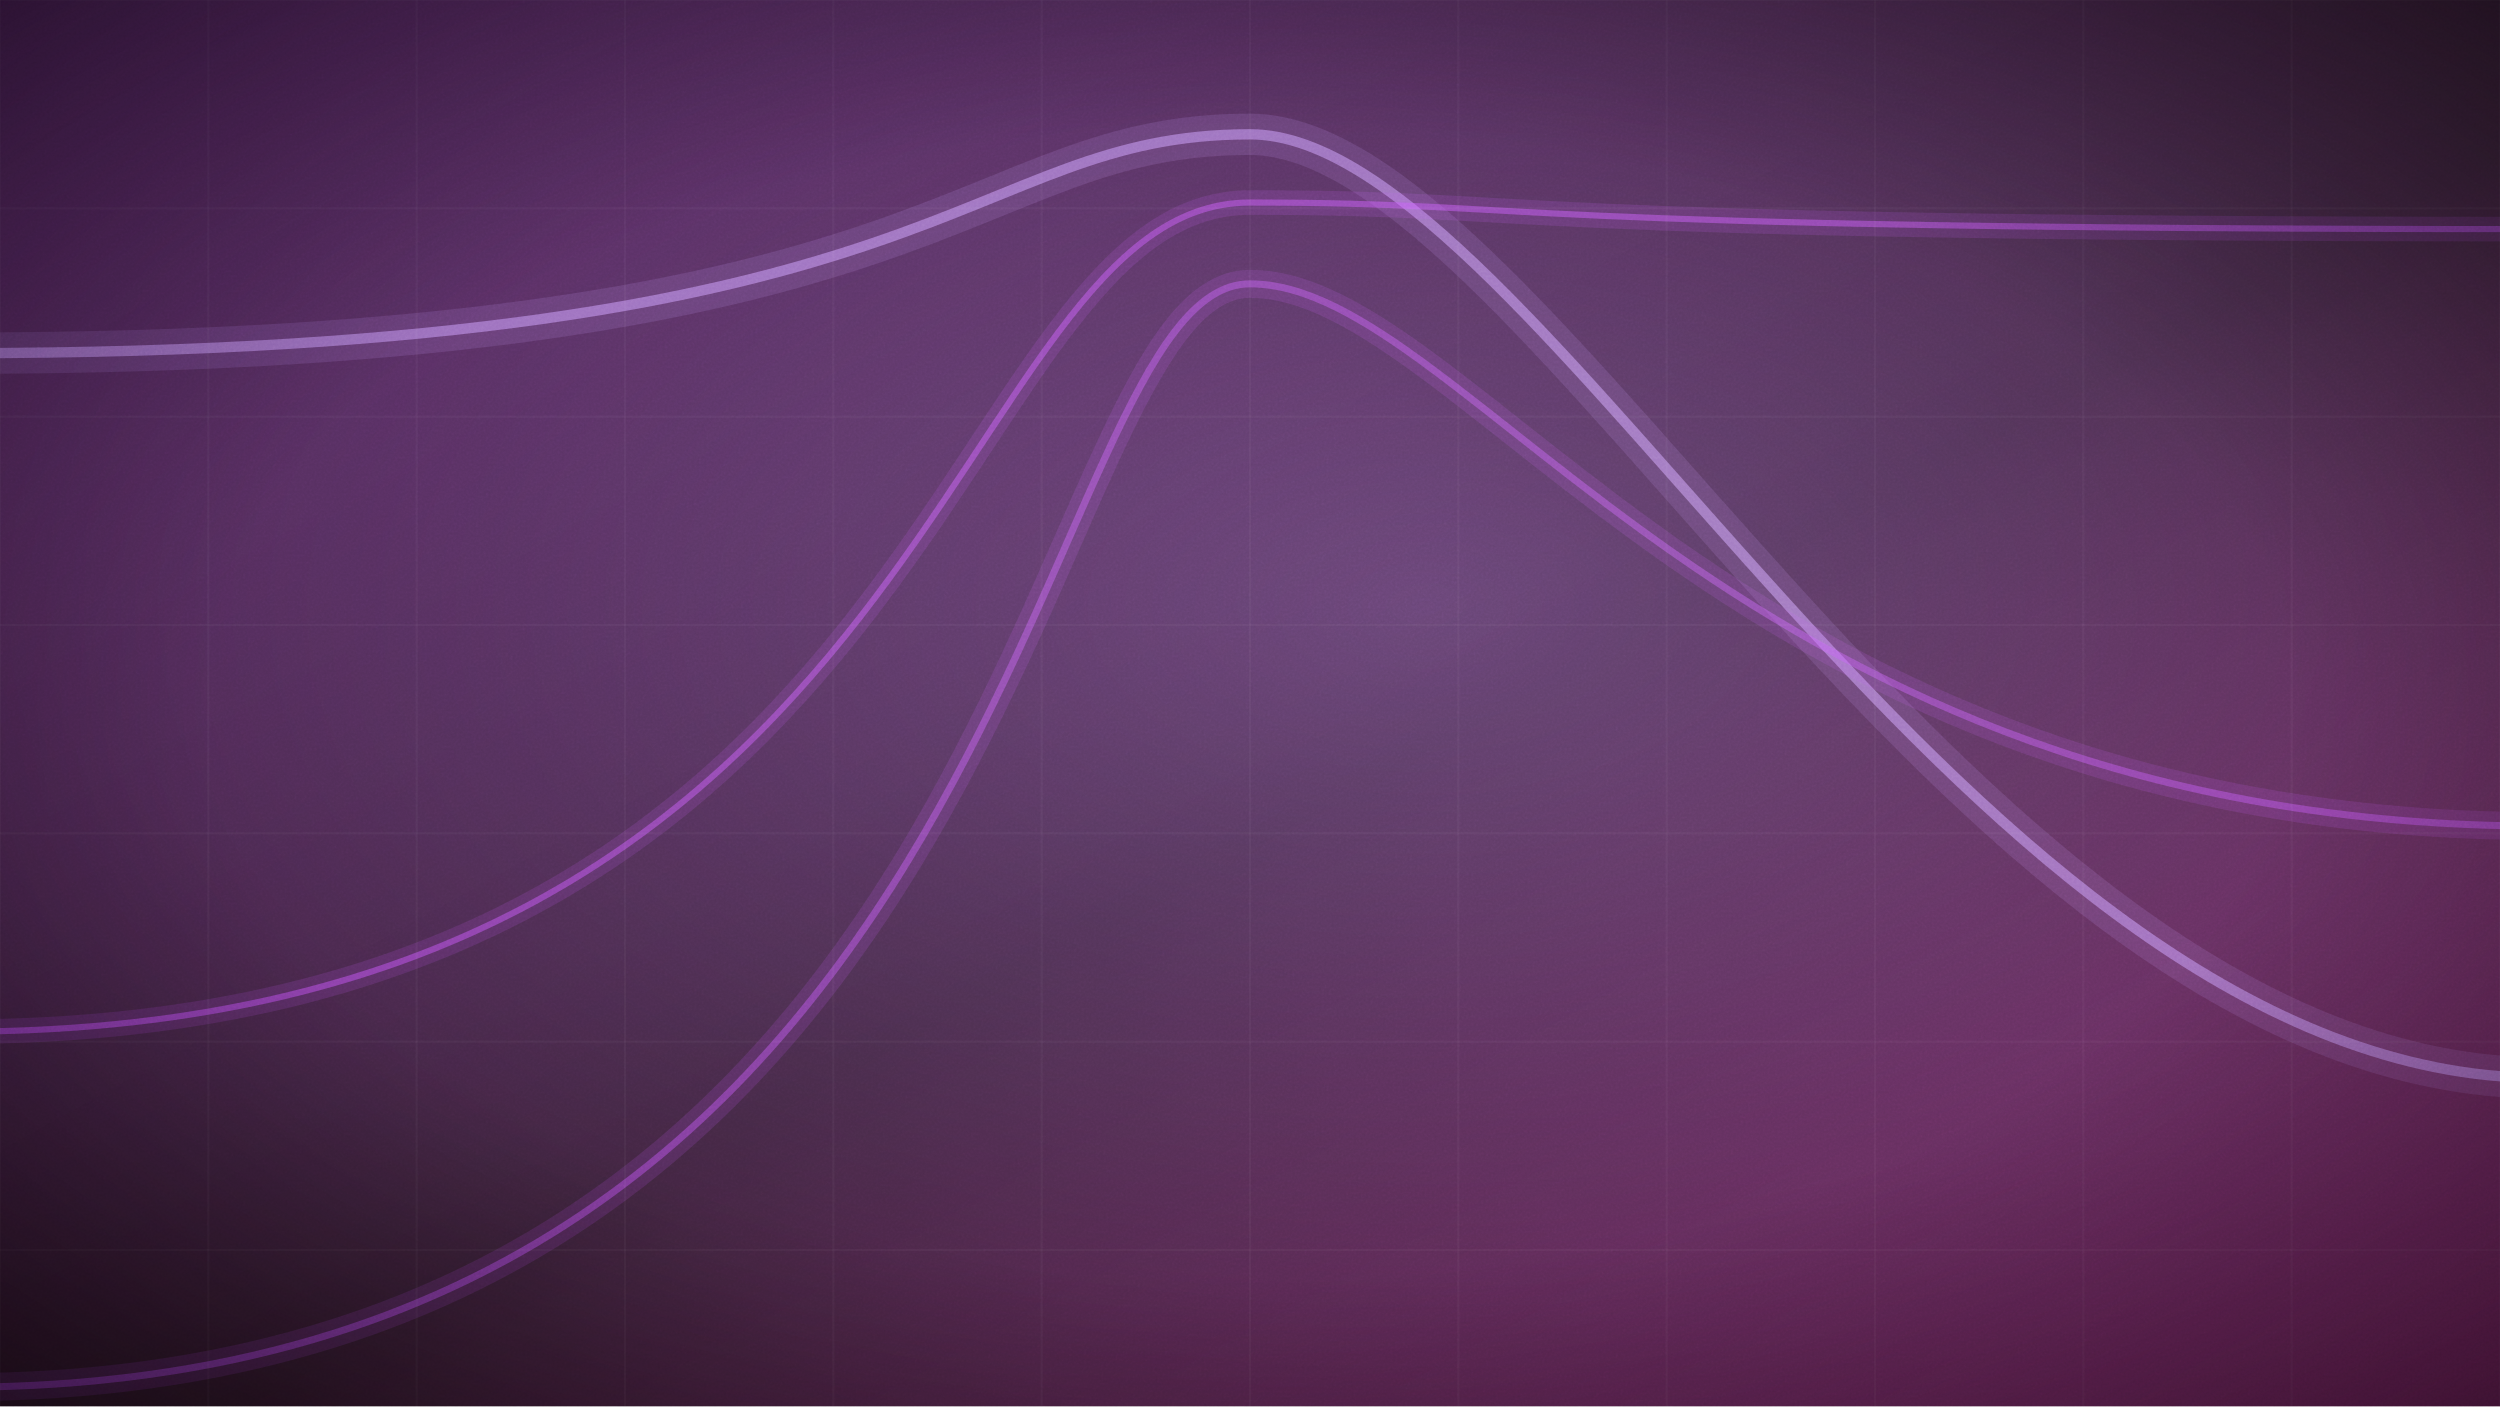
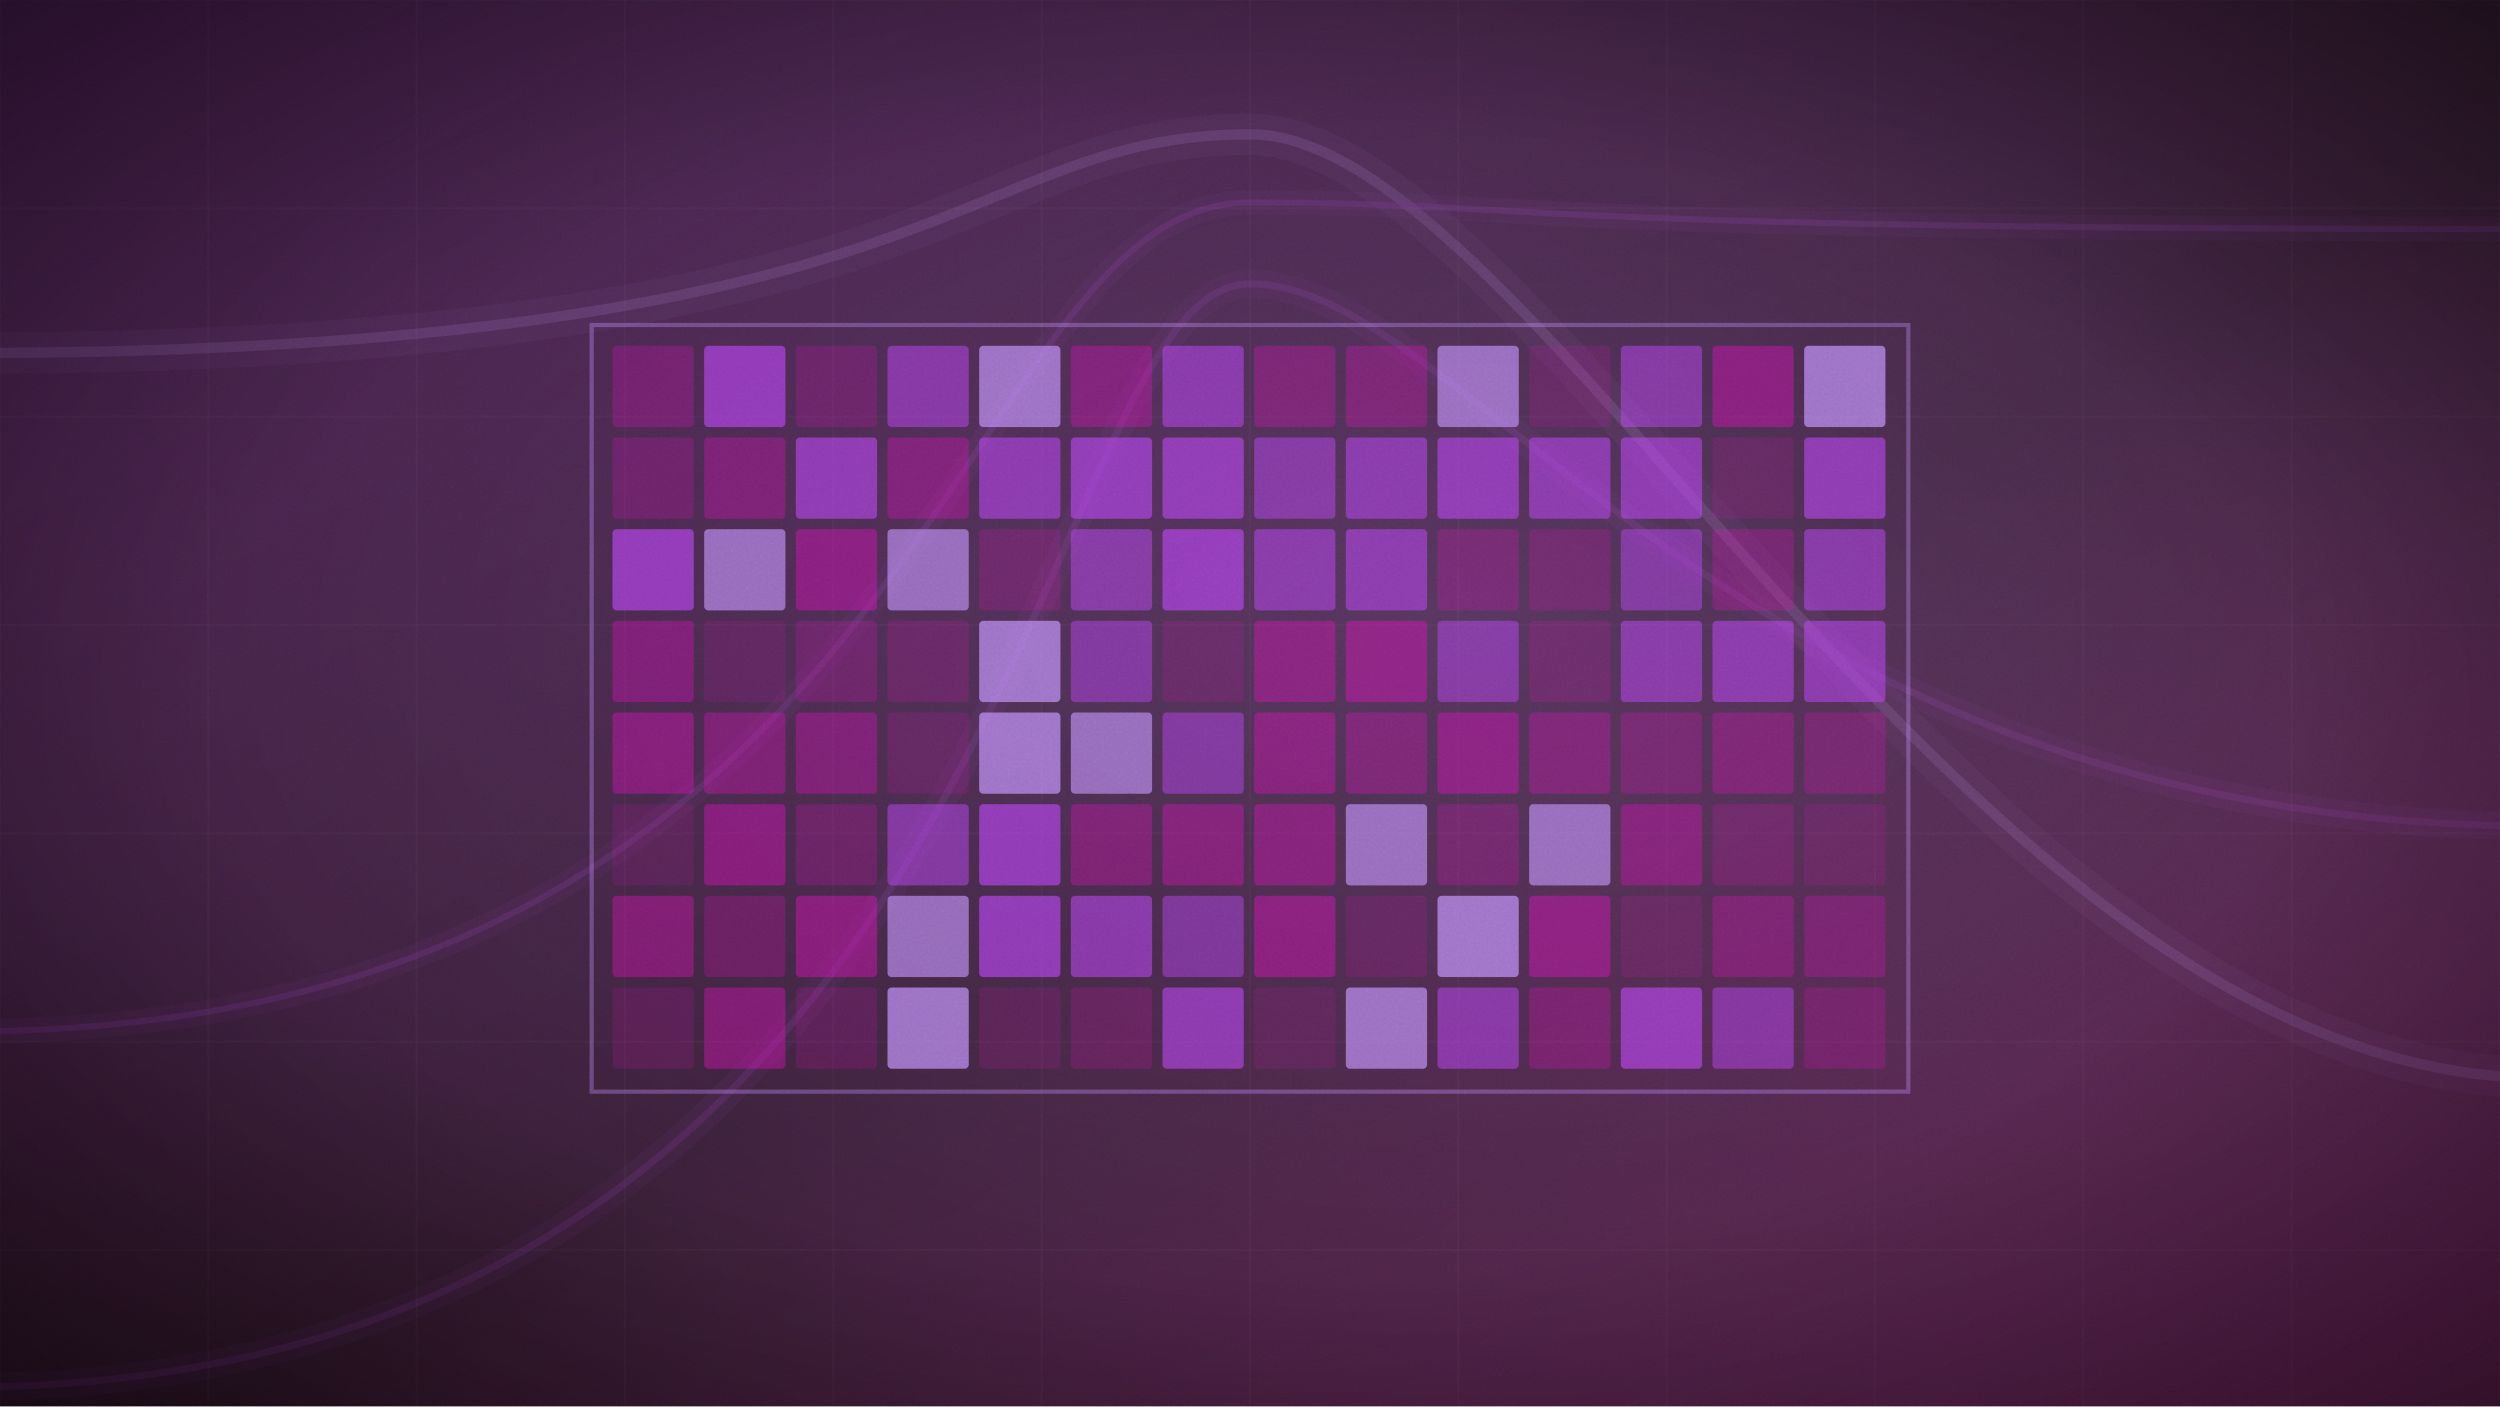
- <svg xmlns="http://www.w3.org/2000/svg" viewBox="0 0 1200 675" width="1200" height="675" role="img" aria-label="Abstract cover illustration">
+ <svg xmlns="http://www.w3.org/2000/svg" viewBox="0 0 1200 675" width="1200" height="675" role="img" aria-label="A grid of model weights at varying intensity — original cover illustration">
  <defs>
    <linearGradient id="bg" x1="0" y1="0" x2="1" y2="1">
      <stop offset="0" stop-color="#4b1b56" />
      <stop offset="0.55" stop-color="#291120" />
      <stop offset="1" stop-color="#6f1a55" />
    </linearGradient>
    <radialGradient id="core" cx="0.4" cy="0.35" r="0.75">
      <stop offset="0" stop-color="#c090f8" stop-opacity="0.95" />
      <stop offset="0.5" stop-color="#bd46f9" stop-opacity="0.55" />
      <stop offset="1" stop-color="#dd11bc" stop-opacity="0" />
    </radialGradient>
-     <radialGradient id="halo" cx="0.57" cy="0.43" r="0.85">
+     <radialGradient id="halo" cx="0.59" cy="0.45" r="0.85">
      <stop offset="0" stop-color="#c090f8" stop-opacity="0.4" />
      <stop offset="1" stop-color="#c090f8" stop-opacity="0" />
    </radialGradient>
    <radialGradient id="vig" cx="0.5" cy="0.5" r="0.75">
      <stop offset="0.55" stop-color="#000000" stop-opacity="0" />
      <stop offset="1" stop-color="#000000" stop-opacity="0.55" />
    </radialGradient>
    <filter id="grain" x="0" y="0" width="100%" height="100%">
      <feTurbulence type="fractalNoise" baseFrequency="0.85" numOctaves="3" stitchTiles="stitch" result="t" />
      <feColorMatrix type="saturate" values="0" in="t" result="g" />
    </filter>
    <clipPath id="frame">
      <rect x="0" y="0" width="1200" height="675" />
    </clipPath>
  </defs>
  <rect width="1200" height="675" fill="url(#bg)" />
-   <g clip-path="url(#frame)">
+   <g clip-path="url(#frame)" opacity="0.42">
    <path d="M -20 169.52 C 460.84 169.52, 460.84 64.47, 600 64.47 S 944.33 517.39, 1220 517.39" fill="none" stroke="#c090f8" stroke-opacity="0.55" stroke-width="4.96" stroke-linecap="round" />
    <path d="M -20 169.52 C 460.84 169.52, 460.84 64.47, 600 64.47 S 944.33 517.39, 1220 517.39" fill="none" stroke="#c090f8" stroke-opacity="0.15" stroke-width="19.85" stroke-linecap="round" />
    <path d="M -20 665.87 C 494.08 665.87, 494.08 136.25, 600 136.25 S 833.35 396.52, 1220 396.52" fill="none" stroke="#bd46f9" stroke-opacity="0.43" stroke-width="3.36" stroke-linecap="round" />
    <path d="M -20 665.87 C 494.08 665.87, 494.08 136.25, 600 136.25 S 833.35 396.52, 1220 396.52" fill="none" stroke="#bd46f9" stroke-opacity="0.15" stroke-width="13.45" stroke-linecap="round" />
    <path d="M -20 495.2 C 453.8 495.2, 453.8 97.22, 600 97.22 S 698.96 109.98, 1220 109.98" fill="none" stroke="#bd46f9" stroke-opacity="0.48" stroke-width="2.95" stroke-linecap="round" />
    <path d="M -20 495.2 C 453.8 495.2, 453.8 97.22, 600 97.22 S 698.96 109.98, 1220 109.98" fill="none" stroke="#bd46f9" stroke-opacity="0.15" stroke-width="11.81" stroke-linecap="round" />
  </g>
  <rect width="1200" height="675" fill="url(#halo)" style="mix-blend-mode:screen" />
  <g clip-path="url(#frame)">
    <line x1="0" y1="0" x2="0" y2="675" stroke="#ffffff" stroke-opacity="0.035" stroke-width="1" />
    <line x1="100" y1="0" x2="100" y2="675" stroke="#ffffff" stroke-opacity="0.035" stroke-width="1" />
    <line x1="200" y1="0" x2="200" y2="675" stroke="#ffffff" stroke-opacity="0.035" stroke-width="1" />
    <line x1="300" y1="0" x2="300" y2="675" stroke="#ffffff" stroke-opacity="0.035" stroke-width="1" />
    <line x1="400" y1="0" x2="400" y2="675" stroke="#ffffff" stroke-opacity="0.035" stroke-width="1" />
    <line x1="500" y1="0" x2="500" y2="675" stroke="#ffffff" stroke-opacity="0.035" stroke-width="1" />
    <line x1="600" y1="0" x2="600" y2="675" stroke="#ffffff" stroke-opacity="0.035" stroke-width="1" />
    <line x1="700" y1="0" x2="700" y2="675" stroke="#ffffff" stroke-opacity="0.035" stroke-width="1" />
    <line x1="800" y1="0" x2="800" y2="675" stroke="#ffffff" stroke-opacity="0.035" stroke-width="1" />
    <line x1="900" y1="0" x2="900" y2="675" stroke="#ffffff" stroke-opacity="0.035" stroke-width="1" />
    <line x1="1000" y1="0" x2="1000" y2="675" stroke="#ffffff" stroke-opacity="0.035" stroke-width="1" />
    <line x1="1100" y1="0" x2="1100" y2="675" stroke="#ffffff" stroke-opacity="0.035" stroke-width="1" />
    <line x1="1200" y1="0" x2="1200" y2="675" stroke="#ffffff" stroke-opacity="0.035" stroke-width="1" />
    <line x1="0" y1="0" x2="1200" y2="0" stroke="#ffffff" stroke-opacity="0.035" stroke-width="1" />
    <line x1="0" y1="100" x2="1200" y2="100" stroke="#ffffff" stroke-opacity="0.035" stroke-width="1" />
    <line x1="0" y1="200" x2="1200" y2="200" stroke="#ffffff" stroke-opacity="0.035" stroke-width="1" />
    <line x1="0" y1="300" x2="1200" y2="300" stroke="#ffffff" stroke-opacity="0.035" stroke-width="1" />
    <line x1="0" y1="400" x2="1200" y2="400" stroke="#ffffff" stroke-opacity="0.035" stroke-width="1" />
    <line x1="0" y1="500" x2="1200" y2="500" stroke="#ffffff" stroke-opacity="0.035" stroke-width="1" />
    <line x1="0" y1="600" x2="1200" y2="600" stroke="#ffffff" stroke-opacity="0.035" stroke-width="1" />
  </g>
+   <rect width="1200" height="675" fill="#291120" opacity="0.3" />
+   <g clip-path="url(#frame)">
+     <rect x="294" y="166" width="39" height="39" rx="2" fill="#dd11bc" fill-opacity="0.27" />
+     <rect x="338" y="166" width="39" height="39" rx="2" fill="#bd46f9" fill-opacity="0.61" />
+     <rect x="382" y="166" width="39" height="39" rx="2" fill="#dd11bc" fill-opacity="0.2" />
+     <rect x="426" y="166" width="39" height="39" rx="2" fill="#bd46f9" fill-opacity="0.48" />
+     <rect x="470" y="166" width="39" height="39" rx="2" fill="#c090f8" fill-opacity="0.68" />
+     <rect x="514" y="166" width="39" height="39" rx="2" fill="#dd11bc" fill-opacity="0.34" />
+     <rect x="558" y="166" width="39" height="39" rx="2" fill="#bd46f9" fill-opacity="0.51" />
+     <rect x="602" y="166" width="39" height="39" rx="2" fill="#dd11bc" fill-opacity="0.3" />
+     <rect x="646" y="166" width="39" height="39" rx="2" fill="#dd11bc" fill-opacity="0.3" />
+     <rect x="690" y="166" width="39" height="39" rx="2" fill="#c090f8" fill-opacity="0.65" />
+     <rect x="734" y="166" width="39" height="39" rx="2" fill="#dd11bc" fill-opacity="0.14" />
+     <rect x="778" y="166" width="39" height="39" rx="2" fill="#bd46f9" fill-opacity="0.47" />
+     <rect x="822" y="166" width="39" height="39" rx="2" fill="#dd11bc" fill-opacity="0.41" />
+     <rect x="866" y="166" width="39" height="39" rx="2" fill="#c090f8" fill-opacity="0.71" />
+     <rect x="294" y="210" width="39" height="39" rx="2" fill="#dd11bc" fill-opacity="0.22" />
+     <rect x="338" y="210" width="39" height="39" rx="2" fill="#dd11bc" fill-opacity="0.32" />
+     <rect x="382" y="210" width="39" height="39" rx="2" fill="#bd46f9" fill-opacity="0.57" />
+     <rect x="426" y="210" width="39" height="39" rx="2" fill="#dd11bc" fill-opacity="0.34" />
+     <rect x="470" y="210" width="39" height="39" rx="2" fill="#bd46f9" fill-opacity="0.53" />
+     <rect x="514" y="210" width="39" height="39" rx="2" fill="#bd46f9" fill-opacity="0.59" />
+     <rect x="558" y="210" width="39" height="39" rx="2" fill="#bd46f9" fill-opacity="0.58" />
+     <rect x="602" y="210" width="39" height="39" rx="2" fill="#bd46f9" fill-opacity="0.46" />
+     <rect x="646" y="210" width="39" height="39" rx="2" fill="#bd46f9" fill-opacity="0.51" />
+     <rect x="690" y="210" width="39" height="39" rx="2" fill="#bd46f9" fill-opacity="0.56" />
+     <rect x="734" y="210" width="39" height="39" rx="2" fill="#bd46f9" fill-opacity="0.52" />
+     <rect x="778" y="210" width="39" height="39" rx="2" fill="#bd46f9" fill-opacity="0.54" />
+     <rect x="822" y="210" width="39" height="39" rx="2" fill="#dd11bc" fill-opacity="0.15" />
+     <rect x="866" y="210" width="39" height="39" rx="2" fill="#bd46f9" fill-opacity="0.57" />
+     <rect x="294" y="254" width="39" height="39" rx="2" fill="#bd46f9" fill-opacity="0.62" />
+     <rect x="338" y="254" width="39" height="39" rx="2" fill="#c090f8" fill-opacity="0.64" />
+     <rect x="382" y="254" width="39" height="39" rx="2" fill="#dd11bc" fill-opacity="0.41" />
+     <rect x="426" y="254" width="39" height="39" rx="2" fill="#c090f8" fill-opacity="0.63" />
+     <rect x="470" y="254" width="39" height="39" rx="2" fill="#dd11bc" fill-opacity="0.19" />
+     <rect x="514" y="254" width="39" height="39" rx="2" fill="#bd46f9" fill-opacity="0.47" />
+     <rect x="558" y="254" width="39" height="39" rx="2" fill="#bd46f9" fill-opacity="0.61" />
+     <rect x="602" y="254" width="39" height="39" rx="2" fill="#bd46f9" fill-opacity="0.49" />
+     <rect x="646" y="254" width="39" height="39" rx="2" fill="#bd46f9" fill-opacity="0.52" />
+     <rect x="690" y="254" width="39" height="39" rx="2" fill="#dd11bc" fill-opacity="0.24" />
+     <rect x="734" y="254" width="39" height="39" rx="2" fill="#dd11bc" fill-opacity="0.2" />
+     <rect x="778" y="254" width="39" height="39" rx="2" fill="#bd46f9" fill-opacity="0.44" />
+     <rect x="822" y="254" width="39" height="39" rx="2" fill="#dd11bc" fill-opacity="0.26" />
+     <rect x="866" y="254" width="39" height="39" rx="2" fill="#bd46f9" fill-opacity="0.5" />
+     <rect x="294" y="298" width="39" height="39" rx="2" fill="#dd11bc" fill-opacity="0.35" />
+     <rect x="338" y="298" width="39" height="39" rx="2" fill="#dd11bc" fill-opacity="0.13" />
+     <rect x="382" y="298" width="39" height="39" rx="2" fill="#dd11bc" fill-opacity="0.21" />
+     <rect x="426" y="298" width="39" height="39" rx="2" fill="#dd11bc" fill-opacity="0.18" />
+     <rect x="470" y="298" width="39" height="39" rx="2" fill="#c090f8" fill-opacity="0.7" />
+     <rect x="514" y="298" width="39" height="39" rx="2" fill="#bd46f9" fill-opacity="0.44" />
+     <rect x="558" y="298" width="39" height="39" rx="2" fill="#dd11bc" fill-opacity="0.15" />
+     <rect x="602" y="298" width="39" height="39" rx="2" fill="#dd11bc" fill-opacity="0.38" />
+     <rect x="646" y="298" width="39" height="39" rx="2" fill="#dd11bc" fill-opacity="0.42" />
+     <rect x="690" y="298" width="39" height="39" rx="2" fill="#bd46f9" fill-opacity="0.45" />
+     <rect x="734" y="298" width="39" height="39" rx="2" fill="#dd11bc" fill-opacity="0.18" />
+     <rect x="778" y="298" width="39" height="39" rx="2" fill="#bd46f9" fill-opacity="0.49" />
+     <rect x="822" y="298" width="39" height="39" rx="2" fill="#bd46f9" fill-opacity="0.52" />
+     <rect x="866" y="298" width="39" height="39" rx="2" fill="#bd46f9" fill-opacity="0.52" />
+     <rect x="294" y="342" width="39" height="39" rx="2" fill="#dd11bc" fill-opacity="0.39" />
+     <rect x="338" y="342" width="39" height="39" rx="2" fill="#dd11bc" fill-opacity="0.33" />
+     <rect x="382" y="342" width="39" height="39" rx="2" fill="#dd11bc" fill-opacity="0.34" />
+     <rect x="426" y="342" width="39" height="39" rx="2" fill="#dd11bc" fill-opacity="0.15" />
+     <rect x="470" y="342" width="39" height="39" rx="2" fill="#c090f8" fill-opacity="0.71" />
+     <rect x="514" y="342" width="39" height="39" rx="2" fill="#c090f8" fill-opacity="0.63" />
+     <rect x="558" y="342" width="39" height="39" rx="2" fill="#bd46f9" fill-opacity="0.44" />
+     <rect x="602" y="342" width="39" height="39" rx="2" fill="#dd11bc" fill-opacity="0.38" />
+     <rect x="646" y="342" width="39" height="39" rx="2" fill="#dd11bc" fill-opacity="0.31" />
+     <rect x="690" y="342" width="39" height="39" rx="2" fill="#dd11bc" fill-opacity="0.41" />
+     <rect x="734" y="342" width="39" height="39" rx="2" fill="#dd11bc" fill-opacity="0.31" />
+     <rect x="778" y="342" width="39" height="39" rx="2" fill="#dd11bc" fill-opacity="0.24" />
+     <rect x="822" y="342" width="39" height="39" rx="2" fill="#dd11bc" fill-opacity="0.3" />
+     <rect x="866" y="342" width="39" height="39" rx="2" fill="#dd11bc" fill-opacity="0.24" />
+     <rect x="294" y="386" width="39" height="39" rx="2" fill="#dd11bc" fill-opacity="0.12" />
+     <rect x="338" y="386" width="39" height="39" rx="2" fill="#dd11bc" fill-opacity="0.41" />
+     <rect x="382" y="386" width="39" height="39" rx="2" fill="#dd11bc" fill-opacity="0.22" />
+     <rect x="426" y="386" width="39" height="39" rx="2" fill="#bd46f9" fill-opacity="0.47" />
+     <rect x="470" y="386" width="39" height="39" rx="2" fill="#bd46f9" fill-opacity="0.61" />
+     <rect x="514" y="386" width="39" height="39" rx="2" fill="#dd11bc" fill-opacity="0.33" />
+     <rect x="558" y="386" width="39" height="39" rx="2" fill="#dd11bc" fill-opacity="0.37" />
+     <rect x="602" y="386" width="39" height="39" rx="2" fill="#dd11bc" fill-opacity="0.38" />
+     <rect x="646" y="386" width="39" height="39" rx="2" fill="#c090f8" fill-opacity="0.64" />
+     <rect x="690" y="386" width="39" height="39" rx="2" fill="#dd11bc" fill-opacity="0.23" />
+     <rect x="734" y="386" width="39" height="39" rx="2" fill="#c090f8" fill-opacity="0.63" />
+     <rect x="778" y="386" width="39" height="39" rx="2" fill="#dd11bc" fill-opacity="0.35" />
+     <rect x="822" y="386" width="39" height="39" rx="2" fill="#dd11bc" fill-opacity="0.19" />
+     <rect x="866" y="386" width="39" height="39" rx="2" fill="#dd11bc" fill-opacity="0.14" />
+     <rect x="294" y="430" width="39" height="39" rx="2" fill="#dd11bc" fill-opacity="0.38" />
+     <rect x="338" y="430" width="39" height="39" rx="2" fill="#dd11bc" fill-opacity="0.23" />
+     <rect x="382" y="430" width="39" height="39" rx="2" fill="#dd11bc" fill-opacity="0.42" />
+     <rect x="426" y="430" width="39" height="39" rx="2" fill="#c090f8" fill-opacity="0.64" />
+     <rect x="470" y="430" width="39" height="39" rx="2" fill="#bd46f9" fill-opacity="0.61" />
+     <rect x="514" y="430" width="39" height="39" rx="2" fill="#bd46f9" fill-opacity="0.53" />
+     <rect x="558" y="430" width="39" height="39" rx="2" fill="#bd46f9" fill-opacity="0.43" />
+     <rect x="602" y="430" width="39" height="39" rx="2" fill="#dd11bc" fill-opacity="0.42" />
+     <rect x="646" y="430" width="39" height="39" rx="2" fill="#dd11bc" fill-opacity="0.15" />
+     <rect x="690" y="430" width="39" height="39" rx="2" fill="#c090f8" fill-opacity="0.71" />
+     <rect x="734" y="430" width="39" height="39" rx="2" fill="#dd11bc" fill-opacity="0.42" />
+     <rect x="778" y="430" width="39" height="39" rx="2" fill="#dd11bc" fill-opacity="0.14" />
+     <rect x="822" y="430" width="39" height="39" rx="2" fill="#dd11bc" fill-opacity="0.28" />
+     <rect x="866" y="430" width="39" height="39" rx="2" fill="#dd11bc" fill-opacity="0.26" />
+     <rect x="294" y="474" width="39" height="39" rx="2" fill="#dd11bc" fill-opacity="0.15" />
+     <rect x="338" y="474" width="39" height="39" rx="2" fill="#dd11bc" fill-opacity="0.39" />
+     <rect x="382" y="474" width="39" height="39" rx="2" fill="#dd11bc" fill-opacity="0.16" />
+     <rect x="426" y="474" width="39" height="39" rx="2" fill="#c090f8" fill-opacity="0.71" />
+     <rect x="470" y="474" width="39" height="39" rx="2" fill="#dd11bc" fill-opacity="0.14" />
+     <rect x="514" y="474" width="39" height="39" rx="2" fill="#dd11bc" fill-opacity="0.19" />
+     <rect x="558" y="474" width="39" height="39" rx="2" fill="#bd46f9" fill-opacity="0.57" />
+     <rect x="602" y="474" width="39" height="39" rx="2" fill="#dd11bc" fill-opacity="0.12" />
+     <rect x="646" y="474" width="39" height="39" rx="2" fill="#c090f8" fill-opacity="0.68" />
+     <rect x="690" y="474" width="39" height="39" rx="2" fill="#bd46f9" fill-opacity="0.5" />
+     <rect x="734" y="474" width="39" height="39" rx="2" fill="#dd11bc" fill-opacity="0.27" />
+     <rect x="778" y="474" width="39" height="39" rx="2" fill="#bd46f9" fill-opacity="0.6" />
+     <rect x="822" y="474" width="39" height="39" rx="2" fill="#bd46f9" fill-opacity="0.45" />
+     <rect x="866" y="474" width="39" height="39" rx="2" fill="#dd11bc" fill-opacity="0.22" />
+     <rect x="284" y="156" width="632" height="368" fill="none" stroke="#c090f8" stroke-opacity="0.35" stroke-width="2" />
+   </g>
  <rect width="1200" height="675" fill="url(#vig)" />
  <rect width="1200" height="675" filter="url(#grain)" opacity="0.14" style="mix-blend-mode:overlay" />
</svg>
